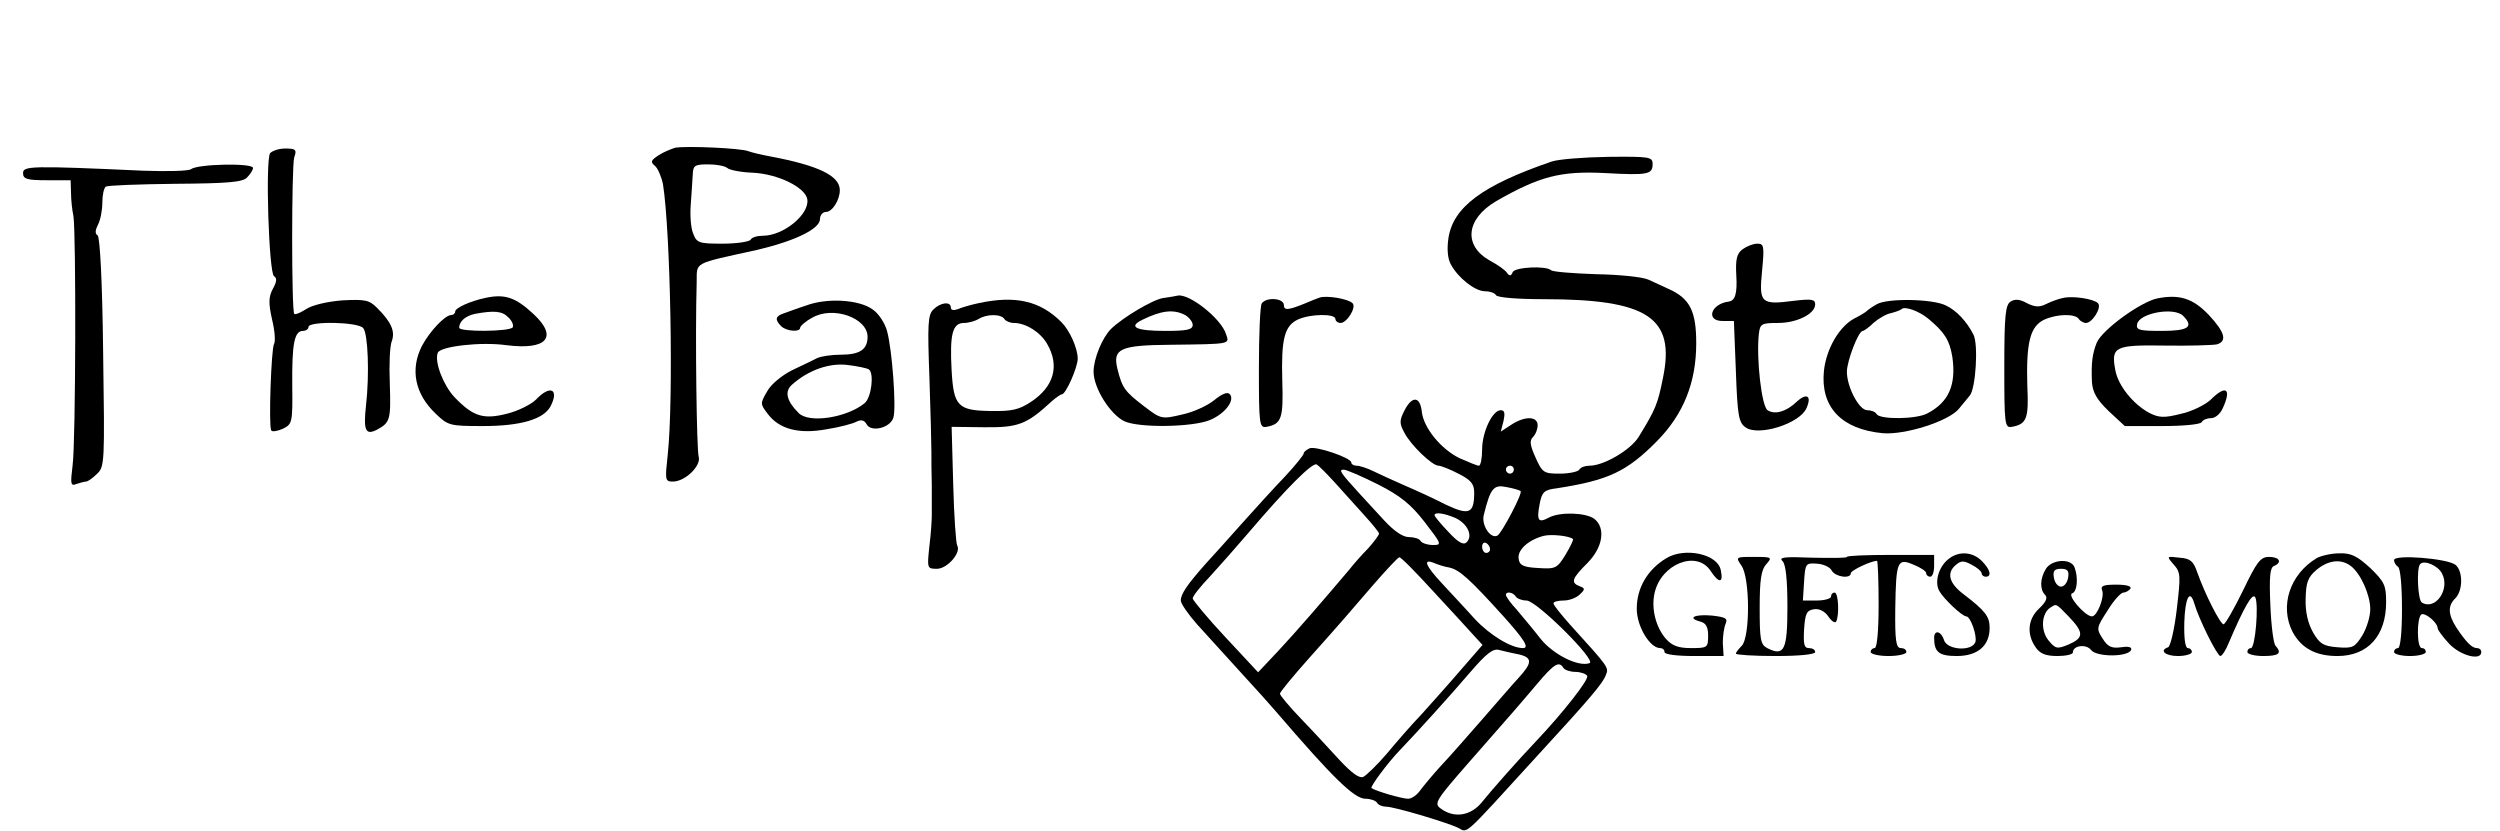
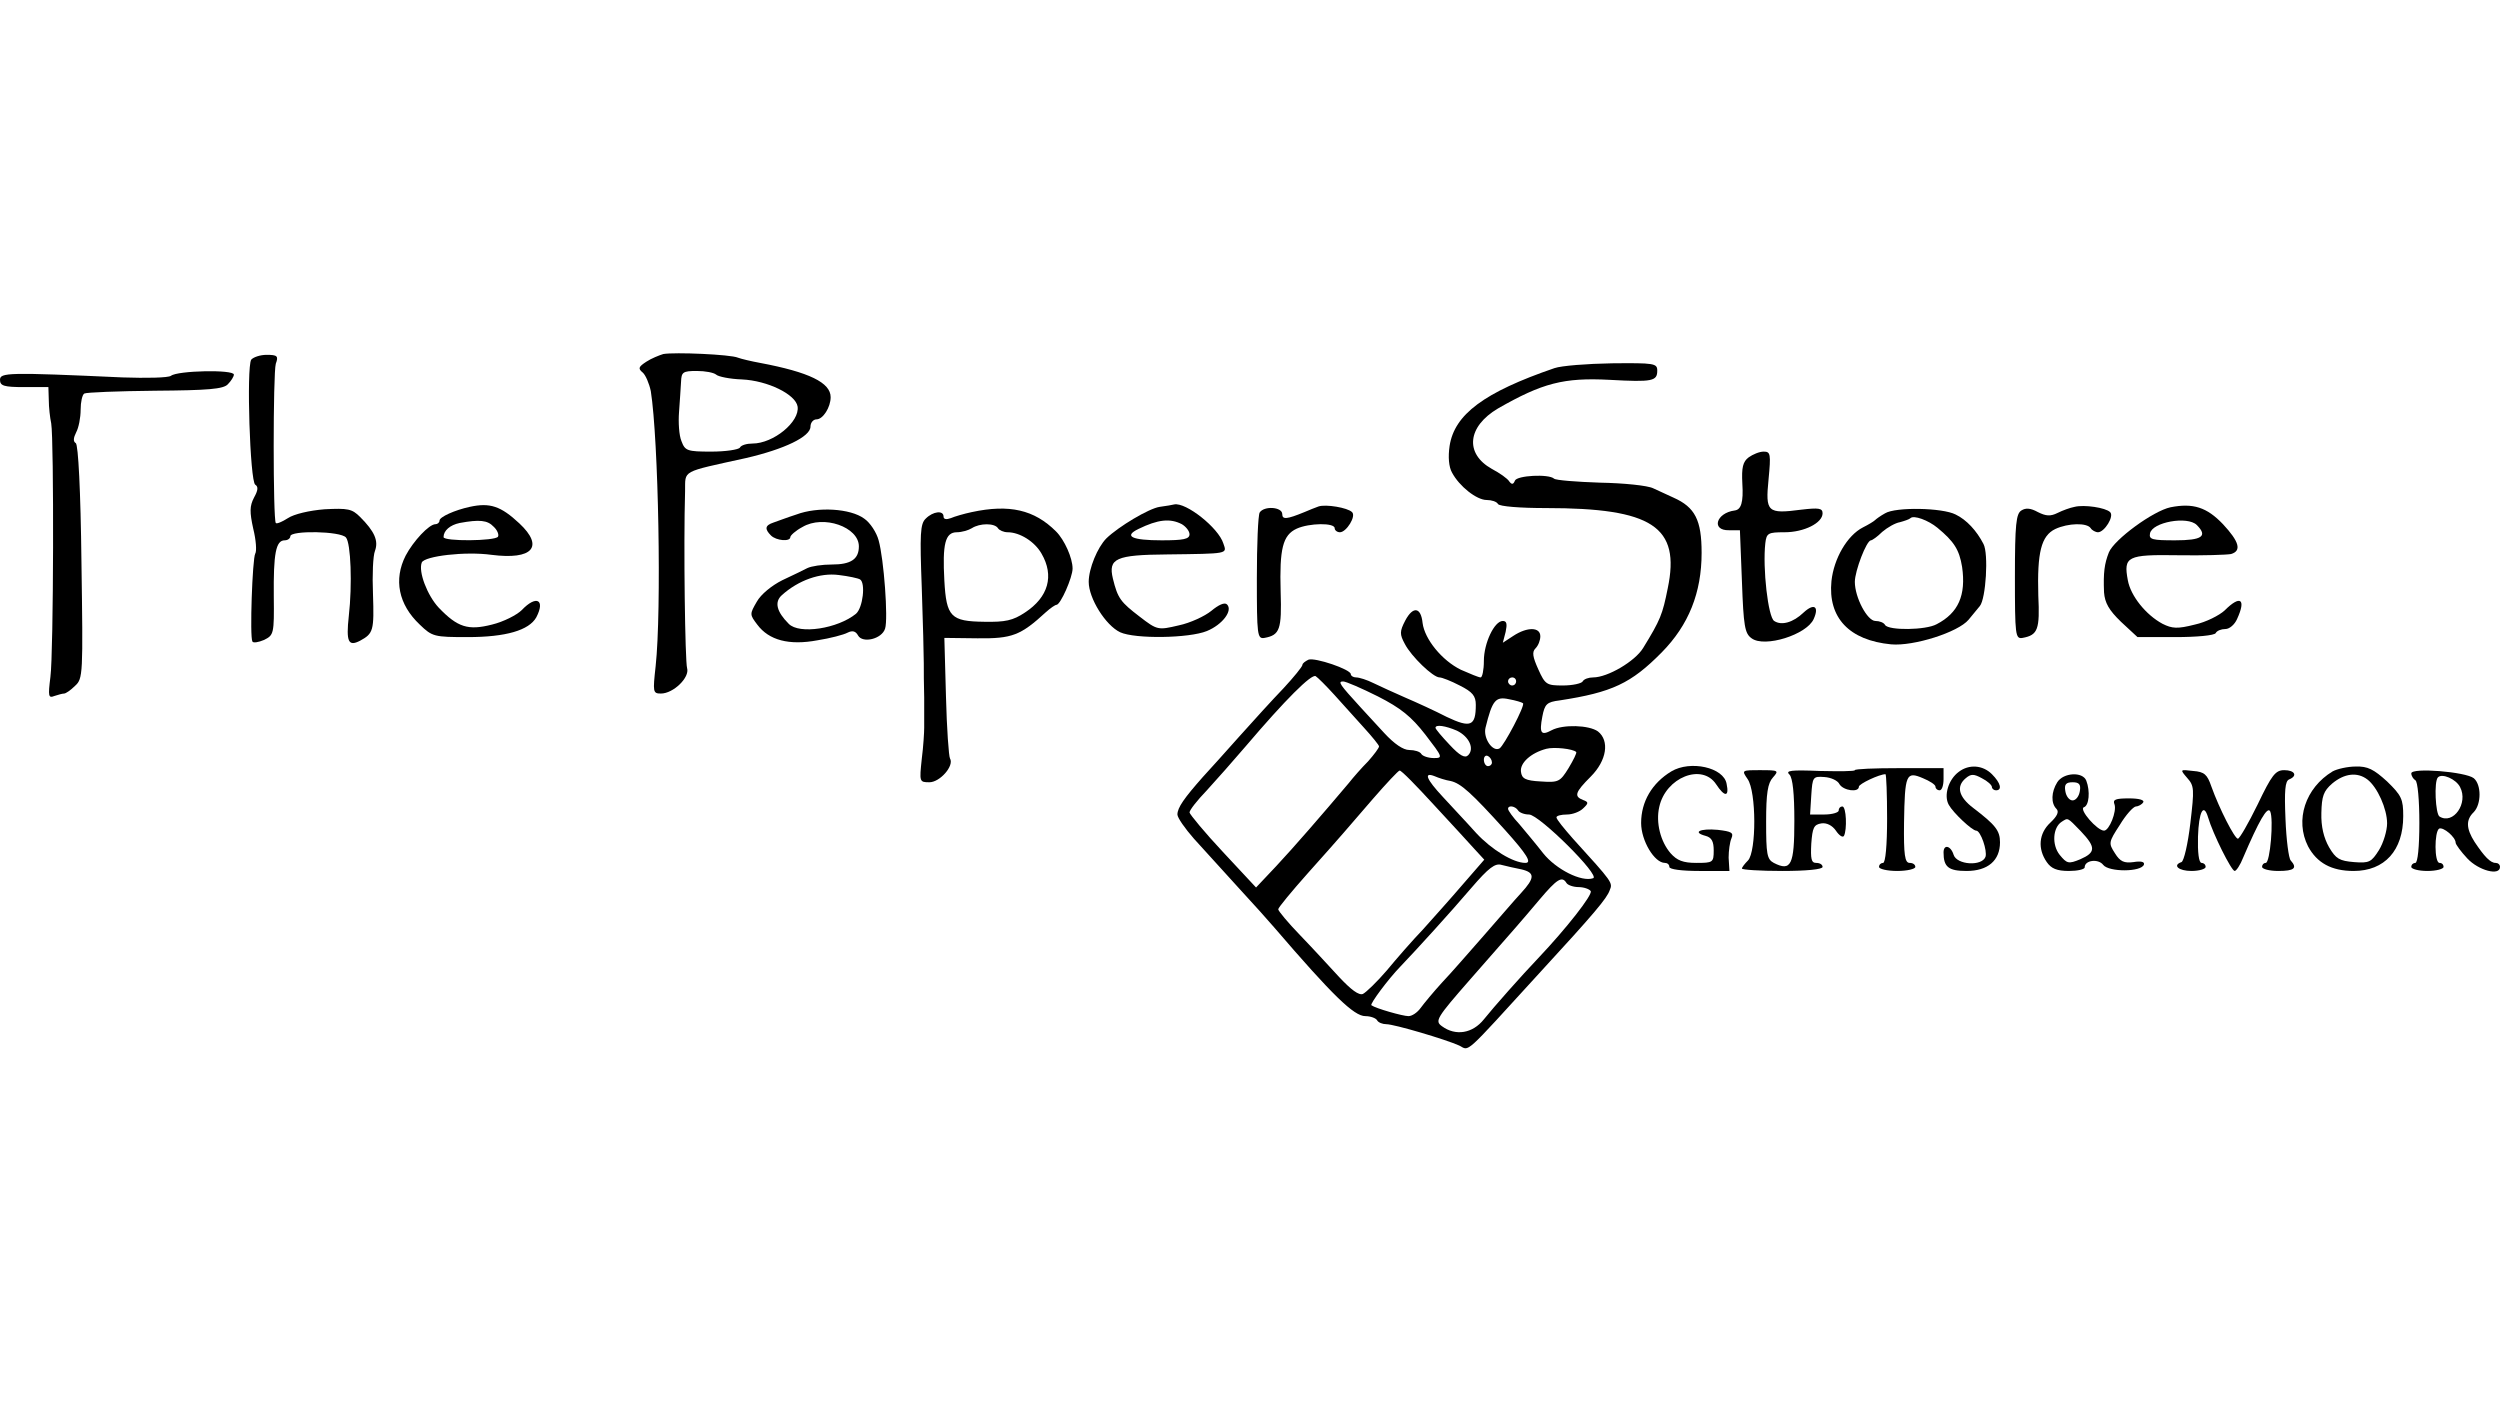
- <svg xmlns="http://www.w3.org/2000/svg" version="1.1" id="Layer_1" x="0px" y="0px" width="283px" height="94px" viewBox="0 0 283 94" enable-background="new 0 0 283 94" xml:space="preserve">
-   <g transform="translate(0,350) scale(0.1,-0.1)">
-     <path d="M764.409,3332.778c-4.487-1.348-13.467-4.937-18.853-8.53c-8.975-5.83-9.424-7.627-4.038-12.114   c3.14-2.695,7.183-12.119,8.975-20.645c8.53-53.862,12.119-244.165,5.386-306.099c-3.14-28.73-3.14-30.527,5.835-30.527   c13.916,0,32.319,17.959,29.175,28.281c-2.246,7.178-4.038,136.445-2.246,197.036c0.449,23.784-5.381,20.645,67.773,36.802   c42.642,9.873,71.812,23.789,71.812,35.01c0,4.487,3.145,8.076,6.733,8.076c7.183,0,15.708,13.467,15.708,24.688   c0,16.157-23.784,27.827-78.545,38.149c-9.873,1.792-21.094,4.487-24.683,5.835   C839.365,3332.329,776.973,3335.024,764.409,3332.778z M823.203,3309.887c2.246-2.241,15.264-4.937,28.726-5.386   c28.726-1.343,59.692-16.606,61.938-30.068c2.695-17.056-26.929-41.294-50.269-41.294c-6.284,0-12.568-1.792-13.911-4.487   c-1.348-2.246-15.713-4.487-31.87-4.487c-26.929,0-29.175,0.898-33.213,11.67c-2.69,6.279-3.589,21.094-2.69,32.314   c0.898,11.67,1.792,26.479,2.241,33.657c0.449,10.776,1.797,12.124,17.505,12.124   C811.084,3313.93,820.513,3312.134,823.203,3309.887z" />
-     <path d="M305.708,3326.494c-5.386-8.975-1.348-135.542,4.487-139.136c3.594-2.241,3.145-6.284-1.348-14.36   c-4.937-9.424-4.937-16.157-0.898-34.561c3.145-12.568,4.043-25.137,2.246-27.827c-3.14-5.386-6.284-92.905-3.14-97.847   c0.894-1.787,6.733-0.889,13.013,1.797c10.771,5.381,11.221,6.729,10.771,48.477c-0.449,47.573,2.246,62.383,12.119,62.383   c3.594,0,6.284,2.246,6.284,4.492c0,6.729,56.104,5.83,61.938-1.348c5.386-6.284,7.183-52.065,3.14-87.52   c-3.14-28.73-0.449-34.111,12.568-27.383c14.814,8.076,15.708,11.221,14.365,52.065c-0.898,21.094,0,42.642,2.241,48.022   c4.038,11.221-0.449,21.548-16.606,37.705c-8.975,8.975-13.467,9.873-39.497,8.525c-17.051-1.348-34.111-5.386-40.84-9.873   c-6.284-4.038-12.568-6.733-13.467-5.386c-3.14,3.14-3.14,166.514,0,177.285c3.145,8.53,1.797,9.873-10.322,9.873   C315.581,3331.88,307.949,3329.189,305.708,3326.494z" />
-     <path d="M1756.308,3317.07c-78.535-26.929-111.309-51.616-116.689-86.626c-1.797-12.114-0.898-23.335,2.686-29.619   c8.086-15.259,27.383-30.522,38.613-30.522c5.381,0,11.211-1.792,12.559-4.487c1.797-2.69,24.688-4.487,53.418-4.487   c118.477,0,149.902-20.645,135.537-89.316c-5.83-29.175-8.076-35.01-27.373-66.426c-8.984-14.814-39.492-32.764-55.664-32.764   c-4.932,0-10.313-1.797-11.66-4.492c-1.348-2.236-11.221-4.482-21.992-4.482c-17.959,0-19.746,0.898-27.383,17.949   c-6.289,13.916-7.178,19.297-3.145,23.34c3.145,3.145,5.391,8.975,5.391,13.467c0,10.322-14.365,10.771-30.078,0.439l-11.66-7.617   l3.145,12.109c1.787,8.53,1.348,12.119-3.145,12.119c-9.434,0-21.094-24.678-21.094-44.434c0-10.322-1.797-18.398-3.594-18.398   c-2.246,0-11.67,4.033-21.992,8.525c-21.094,10.322-40.391,34.111-42.637,52.065c-1.797,17.954-10.771,18.853-19.297,2.69   c-6.289-12.119-6.289-15.264-0.449-26.025c7.178-13.916,31.416-37.256,38.594-37.256c2.695,0,13.018-4.043,22.441-8.975   c14.365-7.188,17.949-11.68,17.949-21.543c0-23.789-5.83-26.035-32.314-13.467c-13.018,6.729-33.662,16.152-46.221,21.543   c-12.129,5.381-28.281,12.568-35.469,16.162c-7.168,3.584-15.703,6.279-19.297,6.279c-3.145,0-5.83,1.787-5.83,3.584   c0,5.391-39.951,18.857-47.129,16.162c-3.584-1.797-6.729-4.033-6.729-5.83s-9.434-13.467-21.094-26.035   c-12.129-12.568-34.121-36.807-49.375-53.867c-15.259-17.051-33.213-37.246-40.396-44.883   c-20.645-23.34-28.276-34.102-28.276-41.738c0-3.584,8.53-15.703,18.403-26.924c10.327-11.221,32.314-35.459,48.921-53.857   c17.051-18.398,35.01-38.594,40.391-44.883c65.527-76.309,88.867-98.75,101.445-98.75c5.83,0,11.66-2.236,13.008-4.482   c1.348-2.686,6.289-4.482,10.332-4.482c8.965,0,66.416-17.061,81.23-23.789c11.67-5.84,3.594-13.027,88.867,80.332   c61.934,67.324,75.41,83.486,78.545,92.461c3.594,8.525,3.594,8.525-40.85,57.451c-9.863,11.221-18.398,21.543-18.398,23.779   c0,1.797,5.391,3.145,11.67,3.145c6.289,0,14.365,3.145,17.959,6.738c6.279,5.83,6.279,7.178,0,9.424   c-10.332,4.033-8.984,8.525,8.525,26.035c17.959,17.949,21.094,39.941,8.076,50.264c-9.873,7.188-39.043,8.086-51.611,1.348   c-11.67-6.289-13.916-3.594-10.322,15.254c2.695,13.926,4.932,16.162,19.297,17.959c58.34,8.975,79.443,18.857,113.555,53.408   c30.068,30.522,44.434,66.431,44.434,110.864c0,36.353-7.188,50.718-31.426,61.489c-6.279,2.695-16.152,7.627-22.441,10.322   c-6.279,3.145-33.203,5.835-59.238,6.284c-26.484,0.898-49.375,2.69-51.162,4.487c-5.84,5.386-41.299,3.594-43.545-2.246   c-1.797-4.487-3.584-4.487-6.279-0.894c-1.787,3.14-10.771,9.424-19.297,13.911c-30.518,17.056-27.373,47.129,6.729,67.324   c49.375,28.276,73.164,34.561,124.326,31.865c48.027-2.69,52.959-1.343,52.959,10.327c0,8.076-3.594,8.525-50.273,8.076   C1792.666,3322.007,1763.945,3319.76,1756.308,3317.07z M1511.25,2953.515c8.984-9.863,23.789-26.475,32.773-36.348   c9.414-10.332,17.051-19.746,17.051-21.094c0-1.797-5.391-8.984-12.119-16.611c-7.178-7.178-16.611-17.949-21.543-24.238   c-29.17-34.561-61.045-71.357-80.791-92.451l-22.441-23.789l-36.802,39.492c-20.195,21.543-36.807,41.738-37.251,43.984   c0,2.695,8.53,13.467,19.297,24.688c10.322,11.221,30.073,33.662,43.54,49.375c43.54,51.162,73.149,80.781,77.642,77.637   C1492.851,2972.822,1502.285,2963.398,1511.25,2953.515z M1713.672,2968.33c0-2.236-1.797-4.482-4.482-4.482   c-2.246,0-4.492,2.246-4.492,4.482c0,2.695,2.246,4.492,4.492,4.492C1711.875,2972.822,1713.672,2971.025,1713.672,2968.33z    M1559.726,2951.719c25.586-13.008,37.256-22.441,52.969-42.637c19.297-25.127,19.746-26.025,9.414-26.025   c-6.27,0-12.559,2.236-13.906,4.482c-1.348,2.695-7.637,4.492-13.467,4.492c-6.729,0-16.611,6.738-27.822,18.848   c-9.433,10.332-21.094,22.891-26.035,28.281c-23.789,26.035-26.035,29.17-19.746,29.17   C1524.277,2968.33,1541.777,2960.703,1559.726,2951.719z M1721.308,2944.101c2.695-2.246-21.094-47.129-26.035-50.273   c-7.627-4.492-18.398,11.221-15.703,22.891c7.617,30.967,11.211,35,26.025,31.865   C1713.222,2947.236,1720.41,2944.99,1721.308,2944.101z M1647.695,2913.574c13.926-6.738,19.746-20.195,12.568-27.383   c-3.584-3.584-9.424-0.449-20.645,11.68c-8.525,8.965-15.713,17.5-15.713,18.848   C1623.906,2920.761,1635.136,2918.965,1647.695,2913.574z M1780.547,2889.785c0.898-0.898-3.135-8.975-8.525-17.949   c-9.424-15.264-11.221-16.152-30.967-14.814c-17.051,0.908-21.094,3.145-21.992,10.771c-1.348,9.873,11.221,21.094,28.281,25.586   C1755.869,2895.625,1776.953,2893.379,1780.547,2889.785z M1686.748,2878.125c0-2.246-1.797-4.043-4.492-4.043   c-2.236,0-4.482,3.145-4.482,7.178c0,3.594,2.246,5.381,4.482,4.033C1684.951,2883.955,1686.748,2880.81,1686.748,2878.125z    M1622.109,2830.996c19.756-21.094,39.951-43.535,45.781-49.824l10.332-11.221l-23.789-27.373   c-13.018-15.273-33.213-37.705-44.434-50.273c-11.68-12.119-29.629-32.764-40.391-45.781   c-10.781-12.568-22.891-24.238-26.484-26.035c-4.492-1.797-13.027,4.492-26.484,18.857c-10.771,11.67-30.068,32.764-43.535,46.67   c-13.457,13.926-24.238,26.934-24.238,28.73s14.805,19.746,32.764,39.941c41.748,46.68,40.85,46.23,72.705,83.037   c14.824,17.061,28.281,31.416,29.629,31.416C1585.761,2869.59,1602.812,2852.09,1622.109,2830.996z M1640.967,2857.47   c11.221-2.686,22.441-12.568,60.596-54.756c23.779-26.484,30.068-36.348,22.441-36.348c-13.477,0-37.705,14.805-54.766,33.203   c-11.221,12.578-28.271,30.527-37.246,40.4c-18.398,19.746-21.543,27.822-8.984,22.881   C1627.051,2861.054,1635.136,2858.369,1640.967,2857.47z M1715.918,2824.707c1.348-2.246,6.738-4.492,12.119-4.492   c11.221,0,79.893-68.223,71.357-70.908c-13.008-4.482-41.289,9.873-55.645,27.822c-7.637,9.873-19.746,24.238-26.484,32.314   c-7.178,7.627-12.568,15.264-12.568,17.061C1704.697,2830.996,1712.773,2829.648,1715.918,2824.707z M1719.511,2759.179   c15.254-3.594,15.254-9.434-0.449-26.484c-6.738-7.178-25.137-28.73-41.289-47.129s-36.807-42.188-46.68-52.51   c-9.434-10.322-20.195-23.34-23.789-28.271c-3.594-4.941-9.424-8.984-13.467-8.984c-6.279,0-36.357,8.535-41.299,12.129   c-1.787,1.348,18.418,28.721,32.324,43.086c19.297,20.195,55.205,59.688,78.994,87.52c19.307,22.441,26.475,27.832,33.662,25.586   C1702.9,2762.773,1712.324,2760.527,1719.511,2759.179z M1769.785,2743.926c1.338-2.246,7.627-4.492,13.457-4.492   c5.84,0,12.119-2.246,13.467-4.492c2.246-4.043-26.924-41.289-58.35-74.502c-18.848-19.756-49.814-54.756-60.586-68.223   c-12.568-15.713-31.426-18.857-46.68-7.627c-8.086,5.83-6.289,8.975,31.416,52.061c54.756,62.393,55.205,62.832,77.197,88.867   C1759.453,2748.847,1764.844,2751.992,1769.785,2743.926z" />
-     <path d="M26.089,3304.052c0-6.733,4.487-8.076,26.929-8.076h26.929l0.449-14.365c0-8.076,1.348-19.746,2.695-26.03   c3.14-18.403,2.69-255.835-0.898-282.31c-2.695-21.553-2.246-23.789,4.487-21.104c4.038,1.348,8.979,2.695,10.771,2.695   c1.797,0,7.183,3.594,12.119,8.535c8.979,8.076,8.979,12.559,7.183,137.788c-0.898,79.888-3.594,130.61-6.284,132.402   c-3.14,1.797-2.69,5.835,0.449,12.119c2.69,4.937,4.937,16.157,4.937,25.132c0,8.53,1.797,16.606,4.038,17.954   c2.246,1.348,37.7,2.695,78.545,3.145c59.248,0.449,76.299,1.792,81.24,7.178c3.589,3.594,6.729,8.53,6.729,10.771   c0,5.835-62.832,4.492-70.015-1.348c-3.14-2.241-27.378-2.69-53.862-1.792C34.614,3312.583,26.089,3312.134,26.089,3304.052z" />
-     <path d="M1972.656,3217.881c-6.738-4.937-8.086-11.67-7.188-29.175c1.348-21.094-1.348-29.175-8.535-30.073   c-20.645-2.69-26.484-22.441-6.27-21.992h12.109l2.246-57.002c1.797-49.814,3.145-57.9,10.781-63.281   c14.355-10.771,61.484,4.033,69.102,21.543c6.289,13.916,0.449,17.954-11.211,7.183c-11.68-11.221-24.688-14.814-32.773-9.429   c-6.719,4.043-13.008,58.799-9.863,86.626c1.348,11.221,3.145,12.119,21.543,12.119c21.543,0,42.188,10.322,42.188,21.094   c0,5.835-4.492,6.284-23.789,4.038c-37.695-4.937-39.941-2.69-36.348,33.662c2.695,28.276,2.227,30.972-5.391,30.972   C1984.316,3224.165,1977.129,3221.02,1972.656,3217.881z" />
-     <path d="M548.97,3162.676c-16.606-3.594-33.662-11.221-33.662-15.264c0-2.241-2.241-4.038-4.487-4.038   c-7.183,0-24.683-18.853-33.213-35.005c-13.462-26.484-8.081-54.312,15.708-76.753c13.916-13.462,16.162-13.911,53.413-13.911   c42.637,0,68.223,7.627,76.299,21.992c10.322,19.746,0,25.132-16.157,8.076c-5.386-5.386-20.195-13.018-33.213-16.157   c-26.479-6.733-38.149-3.14-59.248,18.853c-12.564,13.462-22.886,39.946-18.848,50.269c3.14,7.183,48.472,12.563,77.647,8.525   c45.781-5.835,58.799,8.979,30.967,35.01C583.53,3163.574,571.411,3167.612,548.97,3162.676z M575.454,3140.683   c4.038-3.594,6.279-8.979,4.937-11.221c-3.145-4.941-60.591-5.386-60.591-0.449c0,7.178,7.178,13.462,17.949,15.708   C559.741,3148.76,568.721,3147.861,575.454,3140.683z" />
-     <path d="M1316.909,3162.676c-12.114-1.797-45.776-21.992-59.238-35.01c-9.878-9.873-19.751-33.662-19.751-48.472   c0-18.403,18.853-48.477,35.01-56.108c16.606-7.627,76.748-6.729,96.494,1.348c17.505,7.183,29.175,22.891,22.441,29.624   c-2.69,2.695-9.424-0.449-17.5-7.183c-7.183-5.83-23.34-13.462-36.357-16.157c-22.891-5.386-23.789-5.386-43.535,9.878   c-21.094,16.157-24.238,20.195-29.624,42.188c-5.386,22.441,3.145,26.479,60.146,26.929c69.116,0.898,66.87,0.449,62.837,12.119   c-5.391,17.505-41.748,46.23-54.761,43.535C1331.274,3164.917,1324.097,3163.574,1316.909,3162.676z M1341.597,3143.374   c4.487-2.69,8.53-7.632,8.53-11.221c0-5.386-6.733-6.733-30.972-6.733c-33.208,0-42.637,4.492-26.03,12.568   C1315.117,3148.76,1328.584,3150.107,1341.597,3143.374z" />
-     <path d="M1493.75,3163.125c-3.594-1.348-10.771-4.043-15.703-6.284c-19.756-8.081-24.688-8.53-24.688-2.246   c0,8.081-20.195,9.429-25.137,1.797c-1.797-3.14-3.145-35.908-3.145-73.159c0-63.74,0.449-67.773,8.535-66.426   c17.051,3.135,19.297,9.424,17.949,51.611c-1.348,47.578,2.246,62.837,17.949,70.02c13.916,6.284,42.188,6.733,42.188,0.449   c0-2.246,2.695-4.487,5.84-4.487c7.188,0,18.398,17.954,13.457,22.441C1526.074,3161.777,1501.836,3165.815,1493.75,3163.125z" />
-     <path d="M2335.293,3162.676c-4.922-0.898-13.457-4.043-18.848-6.733c-8.066-4.038-13.008-3.589-21.992,0.898   c-8.086,4.487-13.457,4.937-18.398,1.792c-5.84-3.589-7.188-15.259-7.188-73.604c0-65.537,0.449-69.57,8.535-68.223   c17.051,3.135,19.297,9.424,17.5,47.124c-1.348,48.027,3.145,66.431,18.848,74.058c14.375,6.733,35.469,7.183,39.512,0.898   c1.328-2.246,5.371-4.487,8.066-4.487c7.188,0,18.398,17.954,13.477,22.441C2369.863,3161.777,2346.074,3165.366,2335.293,3162.676   z" />
-     <path d="M2442.129,3162.226c-19.316-4.043-62.852-35.908-68.672-50.269c-4.941-12.568-6.289-22.441-5.391-44.434   c0.898-11.67,5.391-19.751,18.848-32.769l18.398-17.051h42.188c23.34,0,43.535,1.787,44.883,4.482s6.289,4.492,10.781,4.492   s10.313,4.937,13.008,11.221c10.332,22.441,3.594,26.929-13.906,9.424c-5.84-5.386-20.645-13.013-33.223-15.708   c-19.297-4.937-25.117-4.487-35.898,0.898c-18.398,9.873-35.449,30.972-38.594,48.472c-4.941,26.484-0.898,28.726,56.094,27.827   c27.832-0.444,54.316,0.449,58.809,1.348c12.109,3.589,8.965,13.916-8.984,33.213   C2482.519,3162.226,2467.265,3167.163,2442.129,3162.226z M2471.289,3142.475c12.578-12.563,5.84-17.056-24.238-17.056   c-25.137,0-29.16,0.898-27.813,7.632C2421.484,3145.62,2460.976,3152.802,2471.289,3142.475z" />
-     <path d="M912.519,3154.145c-9.873-3.14-21.543-7.627-25.581-8.975c-9.424-3.14-9.878-7.183-2.69-14.36   c5.83-5.84,21.538-7.183,21.538-1.797c0,1.797,5.835,7.178,13.467,11.221c23.34,13.911,62.837,0,62.837-21.543   c0-14.365-8.979-20.2-30.073-20.2c-10.771,0-22.891-1.792-27.378-4.038c-4.038-2.246-16.606-8.081-27.827-13.467   c-11.665-5.835-23.784-15.708-28.276-23.789c-8.081-13.911-8.081-14.36,0.449-25.581c13.018-17.505,35.459-23.335,66.875-17.505   c14.365,2.246,29.624,6.279,33.662,8.525c5.386,2.695,8.979,1.797,11.67-3.145c4.937-8.965,26.479-4.033,30.073,7.637   c3.589,10.771-1.348,77.646-7.183,98.291c-2.241,8.53-9.429,19.751-16.157,24.238   C972.666,3160.879,936.308,3163.125,912.519,3154.145z M983.432,3081.885c6.289-4.038,3.145-31.416-4.487-38.149   c-20.195-16.606-63.281-23.345-74.956-11.221c-13.462,13.462-16.152,24.238-7.622,31.865   c18.398,16.606,42.637,25.137,63.281,22.441C970.869,3085.478,981.191,3083.232,983.432,3081.885z" />
-     <path d="M1107.759,3156.841c-8.525-1.797-19.297-4.937-23.34-6.733c-4.932-1.797-8.076-1.348-8.076,1.797   c0,7.178-11.67,5.835-19.751-2.246c-6.279-5.835-6.733-17.056-4.487-77.197c1.348-38.599,2.246-76.299,2.246-83.926   c0-7.188,0-24.688,0.449-38.154c0-13.467,0-28.73,0-33.662c0-4.941-0.898-20.645-2.695-34.561   c-2.69-25.586-2.69-26.035,8.53-26.035c11.665,0,27.827,18.408,22.886,26.484c-1.343,2.246-3.589,33.213-4.487,69.111   l-1.792,65.088l36.807-0.449c38.594-0.449,48.018,3.135,76.299,29.175c4.937,4.487,10.322,8.076,11.665,8.076   c4.492,0,17.954,30.522,17.954,40.396c0,11.67-8.975,31.865-18.398,41.294C1177.329,3159.531,1149.502,3165.815,1107.759,3156.841z    M1136.933,3138.886c1.348-2.246,6.284-4.487,10.776-4.487c13.462,0,30.063-10.322,37.695-23.789   c14.365-24.683,7.632-48.472-18.398-65.527c-13.467-8.979-21.997-10.771-45.337-10.327c-37.251,0.449-42.183,5.391-44.429,45.781   c-2.246,40.845,0.898,53.862,13.911,53.862c5.386,0,13.018,2.241,16.606,4.487   C1116.738,3144.721,1133.345,3144.721,1136.933,3138.886z" />
-     <path d="M2124.355,3155.493c-4.941-2.69-9.883-6.284-11.23-7.632c-1.348-1.343-7.168-4.937-13.457-8.076   c-17.5-8.975-32.324-34.561-35-59.697c-4.043-40.84,19.746-65.977,66.426-70.459c25.117-2.246,74.492,13.457,86.172,27.373   c4.492,5.386,9.863,12.119,12.559,15.264c6.738,8.076,9.883,58.345,4.043,69.116c-7.637,14.81-18.848,26.929-30.977,32.764   C2188.086,3161.777,2136.015,3162.676,2124.355,3155.493z M2182.695,3139.336c18.398-15.259,24.238-24.238,27.383-43.535   c4.492-31.421-4.043-51.167-28.281-63.735c-12.109-6.733-53.398-7.183-57.441-0.898c-1.348,2.695-6.289,4.487-10.781,4.487   c-8.965,0-22.891,26.035-22.891,43.54c0,12.114,13.027,46.226,17.969,46.226c1.328,0,7.168,4.043,12.559,9.429   c5.84,4.937,14.355,9.873,19.746,10.771c4.941,1.343,10.332,3.14,11.68,4.487   C2156.211,3153.696,2172.383,3147.861,2182.695,3139.336z" />
-     <path d="M1886.474,2868.242c-21.543-13.018-33.662-33.652-33.662-57.441c0-19.756,14.805-44.434,26.484-44.434   c2.695,0,4.932-1.797,4.932-4.492s13.916-4.492,33.213-4.492h33.672l-0.898,14.805c0,7.637,1.348,17.52,3.145,21.543   c2.676,6.289,0,7.637-15.273,9.434c-19.746,1.797-28.73-2.695-13.457-6.738c6.719-1.797,8.965-6.279,8.965-16.152   c0-13.467-0.898-13.906-19.297-13.906c-14.805,0-21.543,2.686-28.721,10.762c-11.221,13.018-16.611,34.121-12.568,51.621   c7.188,32.764,47.578,48.916,63.281,25.137c9.434-14.375,14.824-14.375,11.68,0.439   C1944.824,2872.734,1907.578,2880.81,1886.474,2868.242z" />
-     <path d="M2090.683,2869.59c0-1.348-17.5-1.348-39.043-0.898c-32.324,1.348-38.594,0.449-33.652-4.043   c3.574-4.033,5.371-21.094,5.371-51.602c0-48.926-3.574-56.563-22.891-46.68c-7.617,4.033-8.516,9.863-8.516,45.781   c0,31.855,1.797,43.076,7.617,49.365c6.738,7.627,6.289,8.076-13.906,8.076c-21.094,0-21.094,0-14.355-9.873   c9.863-13.916,9.863-80.791,0.449-90.664c-3.594-3.584-6.738-7.627-6.738-8.975s20.195-2.695,44.883-2.695   c26.934,0,44.883,1.797,44.883,4.492s-3.145,4.492-7.188,4.492c-5.371,0-6.27,4.482-5.371,21.543   c1.328,17.5,2.676,21.094,11.211,22.432c5.84,0.908,12.129-2.236,16.152-8.076c3.594-5.391,7.637-8.076,8.984-5.84   c3.594,6.738,2.695,32.773-1.797,32.773c-2.246,0-4.043-1.797-4.043-4.492c0-2.246-7.168-4.492-16.152-4.492h-15.703l1.348,21.543   c1.328,20.195,1.777,21.094,14.355,20.195c7.617-0.439,15.254-4.023,17.051-8.066c4.492-7.188,21.543-9.434,21.543-2.695   c0,3.135,22.891,13.906,29.629,13.906c0.898,0,1.797-21.992,1.797-49.365c0-30.068-1.797-49.365-4.492-49.365   c-2.246,0-4.492-1.797-4.492-4.492c0-2.246,8.984-4.492,20.195-4.492c11.23,0,20.195,2.246,20.195,4.492   c0,2.695-2.676,4.492-6.27,4.492c-5.391,0-6.738,8.525-6.289,44.883c0.898,53.848,2.246,57.441,21.094,49.365   c7.637-3.145,13.906-7.178,13.906-9.424s2.246-4.043,4.492-4.043c2.695,0,4.492,5.391,4.492,12.568v12.119h-49.375   C2112.676,2871.836,2090.683,2870.937,2090.683,2869.59z" />
-     <path d="M2206.484,2867.793c-11.66-8.525-17.051-26.484-11.211-36.797c4.941-8.984,26.016-28.73,30.508-28.73   c4.941,0,12.578-22.441,10.332-29.18c-4.043-10.762-31.875-8.965-35.469,2.246c-3.125,10.332-11.211,12.129-11.211,2.695   c0-16.152,5.391-20.645,25.586-20.645c23.789,0,37.246,11.67,37.246,31.865c0,13.018-4.941,19.307-29.609,38.154   c-16.621,12.568-19.316,24.238-8.535,33.213c5.84,4.932,8.965,4.932,17.949,0c6.289-3.145,11.23-7.627,11.23-9.873   c0-1.797,2.227-3.594,4.473-3.594c7.188,0,5.391,8.076-4.473,17.949C2232.969,2875.429,2217.715,2876.328,2206.484,2867.793z" />
-     <path d="M2622.558,2868.242c-30.527-18.398-42.207-54.307-27.383-83.477c9.863-18.398,26.035-27.383,50.723-27.383   c34.551,0,55.195,22.891,55.195,61.035c0,18.857-1.797,22.891-17.949,38.604c-14.805,13.467-21.543,17.061-35.02,16.611   C2639.16,2873.633,2627.48,2870.937,2622.558,2868.242z M2661.152,2859.267c11.211-8.525,21.992-32.764,21.992-48.926   c0-8.076-4.043-21.533-8.984-29.619c-8.516-13.457-10.762-14.805-27.832-13.457c-16.152,1.338-20.195,3.584-27.813,16.602   c-5.84,10.322-8.984,22.891-8.535,38.145c0.449,18.398,2.246,24.238,12.129,32.773   C2635.566,2865.996,2649.922,2867.793,2661.152,2859.267z" />
-     <path d="M2460.527,2861.054c8.066-8.965,8.066-12.559,3.594-50.713c-2.695-22.881-7.188-42.178-9.883-43.076   c-10.313-3.594-3.145-9.883,11.23-9.883c8.516,0,15.703,2.246,15.703,4.492c0,2.695-2.246,4.492-4.492,4.492   c-3.145,0-4.492,11.66-4.043,29.16c0.898,27.832,6.289,38.154,11.23,21.543c5.371-18.398,26.035-59.688,29.609-59.688   c1.797,0,6.289,6.738,9.434,14.805c17.5,40.859,26.934,57.461,30.078,51.621c4.043-8.525,0-57.441-4.941-57.441   c-2.246,0-4.043-1.797-4.043-4.492c0-2.246,8.086-4.492,17.949-4.492c17.949,0,21.543,3.145,13.926,11.67   c-2.246,2.236-4.941,22.891-5.84,46.23c-1.348,31.416-0.449,42.188,4.043,43.984c9.863,4.033,6.27,10.322-5.391,10.322   c-9.883,0-13.906-5.391-29.629-38.145c-10.313-21.104-20.195-38.154-21.992-38.154c-3.594,0-20.645,33.213-29.609,58.35   c-4.492,13.008-7.637,16.152-20.195,17.051C2452.441,2870.488,2452.441,2870.488,2460.527,2861.054z" />
-     <path d="M2710.078,2865.996c0-2.695,2.246-6.279,4.473-7.627c2.695-1.348,4.492-22.441,4.492-47.568   c0-26.484-1.797-44.434-4.492-44.434c-2.227,0-4.473-1.797-4.473-4.492c0-2.246,8.066-4.492,17.949-4.492   c9.863,0,17.949,2.246,17.949,4.492c0,2.695-1.797,4.492-4.492,4.492c-5.82,0-5.82,34.551-0.449,38.145   c4.492,2.246,18.398-9.424,18.398-15.703c0-1.807,5.84-9.883,13.027-17.52c12.559-13.457,36.348-19.736,36.348-9.414   c0,2.695-2.246,4.492-4.922,4.492c-5.84,0-12.578,7.168-23.34,23.34c-9.434,14.805-9.883,24.678-0.918,33.203   c8.535,8.975,8.535,30.527,0,37.705C2770.664,2867.793,2710.078,2872.734,2710.078,2865.996z M2764.375,2850.742   c9.434-17.959-7.617-42.188-22.891-32.773c-4.492,2.695-6.289,39.053-1.797,43.545   C2744.179,2866.445,2759.883,2859.717,2764.375,2850.742z" />
-     <path d="M2315.996,2856.123c-6.719-10.771-7.188-23.34-0.898-29.619c3.145-3.145,0.898-8.086-6.719-15.254   c-13.027-12.129-14.375-29.18-4.043-43.984c4.941-7.188,11.211-9.883,24.688-9.883c9.414,0,17.5,1.797,17.5,4.043   c0,8.076,15.254,9.863,20.645,2.695c6.289-8.086,42.637-8.086,45.332,0.449c0.898,3.135-3.594,4.033-11.68,2.695   c-10.313-1.348-14.805,0.439-20.645,9.863c-7.168,11.23-7.168,12.119,5.391,31.426c6.738,11.211,14.805,20.195,17.949,20.645   c2.695,0,6.738,2.246,8.086,4.482c1.797,2.695-4.492,4.492-15.703,4.492c-15.273,0-18.398-1.348-16.172-6.729   c2.695-7.637-5.82-29.18-11.66-29.18c-7.637,0-28.281,23.789-22.441,26.035c5.84,1.797,7.188,17.949,2.695,29.629   C2344.277,2868.242,2322.734,2866.894,2315.996,2856.123z M2341.133,2846.25c-0.898-5.84-4.492-10.322-8.086-10.322   c-3.574,0-7.168,4.482-8.066,10.322c-1.348,7.637,0.898,9.873,8.066,9.873C2340.234,2856.123,2342.48,2853.886,2341.133,2846.25z    M2342.031,2801.816c17.051-17.949,17.051-23.789-0.449-31.416c-13.008-5.381-14.805-4.932-22.891,4.932   c-8.984,11.23-7.637,30.527,2.246,36.816C2328.125,2816.631,2326.777,2817.529,2342.031,2801.816z" />
+ <svg xmlns="http://www.w3.org/2000/svg" version="1.0" width="620pt" height="350pt" viewBox="0 0 620 350" preserveAspectRatio="xMidYMid meet">
+   <g transform="translate(0,350) scale(0.1,-0.1)" fill="#000000" stroke="none">
+     <path d="M1645 2622 c-10 -3 -30 -11 -42 -19 -20 -13 -21 -17 -9 -27 7 -6 16 -27 20 -46 19 -120 27 -544 12 -682 -7 -64 -7 -68 13 -68 31 0 72 40 65 63 -5 16 -9 304 -5 439 1 53 -12 46 151 82 95 22 160 53 160 78 0 10 7 18 15 18 16 0 35 30 35 55 0 36 -53 62 -175 85 -22 4 -47 10 -55 13 -18 8 -157 14 -185 9z m131 -51 c5 -5 34 -11 64 -12 64 -3 133 -37 138 -67 6 -38 -60 -92 -112 -92 -14 0 -28 -4 -31 -10 -3 -5 -35 -10 -71 -10 -60 0 -65 2 -74 26 -6 14 -8 47 -6 72 2 26 4 59 5 75 1 24 4 27 39 27 21 0 42 -4 48 -9z" />
+     <path d="M623 2608 c-12 -20 -3 -302 10 -310 8 -5 7 -14 -3 -32 -11 -21 -11 -36 -2 -77 7 -28 9 -56 5 -62 -7 -12 -14 -207 -7 -218 2 -4 15 -2 29 4 24 12 25 15 24 108 -1 106 5 139 27 139 8 0 14 5 14 10 0 15 125 13 138 -3 12 -14 16 -116 7 -195 -7 -64 -1 -76 28 -61 33 18 35 25 32 116 -2 47 0 95 5 107 9 25 -1 48 -37 84 -20 20 -30 22 -88 19 -38 -3 -76 -12 -91 -22 -14 -9 -28 -15 -30 -12 -7 7 -7 371 0 395 7 19 4 22 -23 22 -16 0 -33 -6 -38 -12z" />
+     <path d="M3855 2587 c-175 -60 -248 -115 -260 -193 -4 -27 -2 -52 6 -66 18 -34 61 -68 86 -68 12 0 25 -4 28 -10 4 -6 55 -10 119 -10 264 0 334 -46 302 -199 -13 -65 -18 -78 -61 -148 -20 -33 -88 -73 -124 -73 -11 0 -23 -4 -26 -10 -3 -5 -25 -10 -49 -10 -40 0 -44 2 -61 40 -14 31 -16 43 -7 52 7 7 12 20 12 30 0 23 -32 24 -67 1 l-26 -17 7 27 c4 19 3 27 -7 27 -21 0 -47 -55 -47 -99 0 -23 -4 -41 -8 -41 -5 0 -26 9 -49 19 -47 23 -90 76 -95 116 -4 40 -24 42 -43 6 -14 -27 -14 -34 -1 -58 16 -31 70 -83 86 -83 6 0 29 -9 50 -20 32 -16 40 -26 40 -48 0 -53 -13 -58 -72 -30 -29 15 -75 36 -103 48 -27 12 -63 28 -79 36 -16 8 -35 14 -43 14 -7 0 -13 4 -13 8 0 12 -89 42 -105 36 -8 -4 -15 -9 -15 -13 0 -4 -21 -30 -47 -58 -27 -28 -76 -82 -110 -120 -34 -38 -74 -83 -90 -100 -46 -52 -63 -76 -63 -93 0 -8 19 -35 41 -60 23 -25 72 -79 109 -120 38 -41 78 -86 90 -100 146 -170 198 -220 226 -220 13 0 26 -5 29 -10 3 -6 14 -10 23 -10 20 0 148 -38 181 -53 26 -13 8 -29 198 179 138 150 168 186 175 206 8 19 8 19 -91 128 -22 25 -41 48 -41 53 0 4 12 7 26 7 14 0 32 7 40 15 14 13 14 16 0 21 -23 9 -20 19 19 58 40 40 47 89 18 112 -22 16 -87 18 -115 3 -26 -14 -31 -8 -23 34 6 31 11 36 43 40 130 20 177 42 253 119 67 68 99 148 99 247 0 81 -16 113 -70 137 -14 6 -36 17 -50 23 -14 7 -74 13 -132 14 -59 2 -110 6 -114 10 -13 12 -92 8 -97 -5 -4 -10 -8 -10 -14 -2 -4 7 -24 21 -43 31 -68 38 -61 105 15 150 110 63 163 77 277 71 107 -6 118 -3 118 23 0 18 -8 19 -112 18 -62 -1 -126 -6 -143 -12z m-546 -810 c20 -22 53 -59 73 -81 21 -23 38 -44 38 -47 0 -4 -12 -20 -27 -37 -16 -16 -37 -40 -48 -54 -65 -77 -136 -159 -180 -206 l-50 -53 -82 88 c-45 48 -82 93 -83 98 0 6 19 30 43 55 23 25 67 75 97 110 97 114 163 180 173 173 5 -3 26 -24 46 -46z m451 33 c0 -5 -4 -10 -10 -10 -5 0 -10 5 -10 10 0 6 5 10 10 10 6 0 10 -4 10 -10z m-343 -37 c57 -29 83 -50 118 -95 43 -56 44 -58 21 -58 -14 0 -28 5 -31 10 -3 6 -17 10 -30 10 -15 0 -37 15 -62 42 -21 23 -47 51 -58 63 -53 58 -58 65 -44 65 7 0 46 -17 86 -37z m360 -17 c6 -5 -47 -105 -58 -112 -17 -10 -41 25 -35 51 17 69 25 78 58 71 17 -3 33 -8 35 -10z m-164 -68 c31 -15 44 -45 28 -61 -8 -8 -21 -1 -46 26 -19 20 -35 39 -35 42 0 9 25 5 53 -7z m296 -53 c2 -2 -7 -20 -19 -40 -21 -34 -25 -36 -69 -33 -38 2 -47 7 -49 24 -3 22 25 47 63 57 19 5 66 0 74 -8z m-209 -26 c0 -5 -4 -9 -10 -9 -5 0 -10 7 -10 16 0 8 5 12 10 9 6 -3 10 -10 10 -16z m-144 -105 c44 -47 89 -97 102 -111 l23 -25 -53 -61 c-29 -34 -74 -84 -99 -112 -26 -27 -66 -73 -90 -102 -24 -28 -51 -54 -59 -58 -10 -4 -29 10 -59 42 -24 26 -67 73 -97 104 -30 31 -54 60 -54 64 0 4 33 44 73 89 93 104 91 103 162 185 33 38 63 70 66 70 4 1 42 -38 85 -85z m42 59 c25 -6 50 -28 135 -122 53 -59 67 -81 50 -81 -30 0 -84 33 -122 74 -25 28 -63 68 -83 90 -41 44 -48 62 -20 51 9 -4 27 -10 40 -12z m167 -73 c3 -5 15 -10 27 -10 25 0 178 -152 159 -158 -29 -10 -92 22 -124 62 -17 22 -44 54 -59 72 -16 17 -28 34 -28 38 0 10 18 7 25 -4z m8 -146 c34 -8 34 -21 -1 -59 -15 -16 -56 -64 -92 -105 -36 -41 -82 -94 -104 -117 -21 -23 -45 -52 -53 -63 -8 -11 -21 -20 -30 -20 -14 0 -81 19 -92 27 -4 3 41 64 72 96 43 45 123 133 176 195 43 50 59 62 75 57 12 -3 33 -8 49 -11z m112 -34 c3 -5 17 -10 30 -10 13 0 27 -5 30 -10 5 -9 -60 -92 -130 -166 -42 -44 -111 -122 -135 -152 -28 -35 -70 -42 -104 -17 -18 13 -14 20 70 116 122 139 123 140 172 198 44 52 56 59 67 41z" />
+     <path d="M0 2558 c0 -15 10 -18 60 -18 l60 0 1 -32 c0 -18 3 -44 6 -58 7 -41 6 -570 -2 -629 -6 -48 -5 -53 10 -47 9 3 20 6 24 6 4 0 16 8 27 19 20 18 20 28 16 307 -2 178 -8 291 -14 295 -7 4 -6 13 1 27 6 11 11 36 11 56 0 19 4 37 9 40 5 3 84 6 175 7 132 1 170 4 181 16 8 8 15 19 15 24 0 13 -140 10 -156 -3 -7 -5 -61 -6 -120 -4 -285 13 -304 12 -304 -6z" />
+     <path d="M4337 2366 c-15 -11 -18 -26 -16 -65 3 -47 -3 -65 -19 -67 -46 -6 -59 -50 -14 -49 l27 0 5 -127 c4 -111 7 -129 24 -141 32 -24 137 9 154 48 14 31 1 40 -25 16 -26 -25 -55 -33 -73 -21 -15 9 -29 131 -22 193 3 25 7 27 48 27 48 0 94 23 94 47 0 13 -10 14 -53 9 -84 -11 -89 -6 -81 75 6 63 5 69 -12 69 -11 0 -27 -7 -37 -14z" />
+     <path d="M1165 2243 c-37 -8 -75 -25 -75 -34 0 -5 -5 -9 -10 -9 -16 0 -55 -42 -74 -78 -30 -59 -18 -121 35 -171 31 -30 36 -31 119 -31 95 0 152 17 170 49 23 44 0 56 -36 18 -12 -12 -45 -29 -74 -36 -59 -15 -85 -7 -132 42 -28 30 -51 89 -42 112 7 16 108 28 173 19 102 -13 131 20 69 78 -46 43 -73 52 -123 41z m59 -49 c9 -8 14 -20 11 -25 -7 -11 -135 -12 -135 -1 0 16 16 30 40 35 49 9 69 7 84 -9z" />
+     <path d="M2876 2243 c-27 -4 -102 -49 -132 -78 -22 -22 -44 -75 -44 -108 0 -41 42 -108 78 -125 37 -17 171 -15 215 3 39 16 65 51 50 66 -6 6 -21 -1 -39 -16 -16 -13 -52 -30 -81 -36 -51 -12 -53 -12 -97 22 -47 36 -54 45 -66 94 -12 50 7 59 134 60 154 2 149 1 140 27 -12 39 -93 103 -122 97 -4 -1 -20 -4 -36 -6z m55 -43 c10 -6 19 -17 19 -25 0 -12 -15 -15 -69 -15 -74 0 -95 10 -58 28 49 24 79 27 108 12z" />
+     <path d="M3270 2244 c-8 -3 -24 -9 -35 -14 -44 -18 -55 -19 -55 -5 0 18 -45 21 -56 4 -4 -7 -7 -80 -7 -163 0 -142 1 -151 19 -148 38 7 43 21 40 115 -3 106 5 140 40 156 31 14 94 15 94 1 0 -5 6 -10 13 -10 16 0 41 40 30 50 -11 11 -65 20 -83 14z" />
+     <path d="M5145 2243 c-11 -2 -30 -9 -42 -15 -18 -9 -29 -8 -49 2 -18 10 -30 11 -41 4 -13 -8 -16 -34 -16 -164 0 -146 1 -155 19 -152 38 7 43 21 39 105 -3 107 7 148 42 165 32 15 79 16 88 2 3 -5 12 -10 18 -10 16 0 41 40 30 50 -11 11 -64 19 -88 13z" />
+     <path d="M5383 2242 c-43 -9 -140 -80 -153 -112 -11 -28 -14 -50 -12 -99 2 -26 12 -44 42 -73 l41 -38 94 0 c52 0 97 4 100 10 3 6 14 10 24 10 10 0 23 11 29 25 23 50 8 60 -31 21 -13 -12 -46 -29 -74 -35 -43 -11 -56 -10 -80 2 -41 22 -79 69 -86 108 -11 59 -2 64 125 62 62 -1 121 1 131 3 27 8 20 31 -20 74 -40 42 -74 53 -130 42z m65 -44 c28 -28 13 -38 -54 -38 -56 0 -65 2 -62 17 5 28 93 44 116 21z" />
+     <path d="M1975 2224 c-22 -7 -48 -17 -57 -20 -21 -7 -22 -16 -6 -32 13 -13 48 -16 48 -4 0 4 13 16 30 25 52 31 140 0 140 -48 0 -32 -20 -45 -67 -45 -24 0 -51 -4 -61 -9 -9 -5 -37 -18 -62 -30 -26 -13 -53 -35 -63 -53 -18 -31 -18 -32 1 -57 29 -39 79 -52 149 -39 32 5 66 14 75 19 12 6 20 4 26 -7 11 -20 59 -9 67 17 8 24 -3 173 -16 219 -5 19 -21 44 -36 54 -34 25 -115 30 -168 10z m158 -161 c14 -9 7 -70 -10 -85 -45 -37 -141 -52 -167 -25 -30 30 -36 54 -17 71 41 37 95 56 141 50 25 -3 48 -8 53 -11z" />
+     <path d="M2410 2230 c-19 -4 -43 -11 -52 -15 -11 -4 -18 -3 -18 4 0 16 -26 13 -44 -5 -14 -13 -15 -38 -10 -172 3 -86 5 -170 5 -187 0 -16 0 -55 1 -85 0 -30 0 -64 0 -75 0 -11 -2 -46 -6 -77 -6 -57 -6 -58 19 -58 26 0 62 41 51 59 -3 5 -8 74 -10 154 l-4 145 82 -1 c86 -1 107 7 170 65 11 10 23 18 26 18 10 0 40 68 40 90 0 26 -20 71 -41 92 -54 54 -116 68 -209 48z m65 -40 c3 -5 14 -10 24 -10 30 0 67 -23 84 -53 32 -55 17 -108 -41 -146 -30 -20 -49 -24 -101 -23 -83 1 -94 12 -99 102 -5 91 2 120 31 120 12 0 29 5 37 10 20 13 57 13 65 0z" />
+     <path d="M4675 2227 c-11 -6 -22 -14 -25 -17 -3 -3 -16 -11 -30 -18 -39 -20 -72 -77 -78 -133 -9 -91 44 -147 148 -157 56 -5 166 30 192 61 10 12 22 27 28 34 15 18 22 130 9 154 -17 33 -42 60 -69 73 -33 17 -149 19 -175 3z m130 -36 c41 -34 54 -54 61 -97 10 -70 -9 -114 -63 -142 -27 -15 -119 -16 -128 -2 -3 6 -14 10 -24 10 -20 0 -51 58 -51 97 0 27 29 103 40 103 3 0 16 9 28 21 13 11 32 22 44 24 11 3 23 7 26 10 8 8 44 -5 67 -24z" />
+     <path d="M4145 1587 c-48 -29 -75 -75 -75 -128 0 -44 33 -99 59 -99 6 0 11 -4 11 -10 0 -6 31 -10 74 -10 l75 0 -2 33 c0 17 3 39 7 48 6 14 0 17 -34 21 -44 4 -64 -6 -30 -15 15 -4 20 -14 20 -36 0 -30 -2 -31 -43 -31 -33 0 -48 6 -64 24 -25 29 -37 76 -28 115 16 73 106 109 141 56 21 -32 33 -32 26 1 -7 41 -90 59 -137 31z" />
+     <path d="M4600 1590 c0 -3 -39 -3 -87 -2 -72 3 -86 1 -75 -9 8 -9 12 -47 12 -115 0 -109 -8 -126 -51 -104 -17 9 -19 22 -19 102 0 71 4 96 17 110 15 17 14 18 -31 18 -47 0 -47 0 -32 -22 22 -31 22 -180 1 -202 -8 -8 -15 -17 -15 -20 0 -3 45 -6 100 -6 60 0 100 4 100 10 0 6 -7 10 -16 10 -12 0 -14 10 -12 48 3 39 6 47 25 50 13 2 27 -5 36 -18 8 -12 17 -18 20 -13 8 15 6 73 -4 73 -5 0 -9 -4 -9 -10 0 -5 -16 -10 -36 -10 l-35 0 3 48 c3 45 4 47 32 45 17 -1 34 -9 38 -18 10 -16 48 -21 48 -6 0 7 51 31 66 31 2 0 4 -49 4 -110 0 -67 -4 -110 -10 -110 -5 0 -10 -4 -10 -10 0 -5 20 -10 45 -10 25 0 45 5 45 10 0 6 -6 10 -14 10 -12 0 -15 19 -14 100 2 120 5 128 47 110 17 -7 31 -16 31 -21 0 -5 5 -9 10 -9 6 0 10 12 10 28 l0 27 -110 0 c-61 0 -110 -2 -110 -5z" />
+     <path d="M4858 1586 c-26 -19 -38 -59 -25 -82 11 -20 58 -64 68 -64 11 0 28 -50 23 -65 -9 -24 -71 -20 -79 5 -7 23 -25 27 -25 6 0 -36 12 -46 57 -46 53 0 83 26 83 71 0 29 -11 43 -66 85 -37 28 -43 54 -19 74 13 11 20 11 40 0 14 -7 25 -17 25 -22 0 -4 5 -8 10 -8 16 0 12 18 -10 40 -23 23 -57 25 -82 6z" />
+     <path d="M5785 1587 c-68 -41 -94 -121 -61 -186 22 -41 58 -61 113 -61 77 0 123 51 123 136 0 42 -4 51 -40 86 -33 30 -48 38 -78 37 -20 0 -46 -6 -57 -12z m86 -20 c25 -19 49 -73 49 -109 0 -18 -9 -48 -20 -66 -19 -30 -24 -33 -62 -30 -36 3 -45 8 -62 37 -13 23 -20 51 -19 85 1 41 5 54 27 73 30 25 62 29 87 10z" />
+     <path d="M5424 1571 c18 -20 18 -28 8 -113 -6 -51 -16 -94 -22 -96 -23 -8 -7 -22 25 -22 19 0 35 5 35 10 0 6 -5 10 -10 10 -7 0 -10 26 -9 65 2 62 14 85 25 48 12 -41 58 -133 66 -133 4 0 14 15 21 33 39 91 60 128 67 115 9 -19 0 -128 -11 -128 -5 0 -9 -4 -9 -10 0 -5 18 -10 40 -10 40 0 48 7 31 26 -5 5 -11 51 -13 103 -3 70 -1 94 9 98 22 9 14 23 -12 23 -22 0 -31 -12 -66 -85 -23 -47 -45 -85 -49 -85 -8 0 -46 74 -66 130 -10 29 -17 36 -45 38 -33 4 -33 4 -15 -17z" />
+     <path d="M5980 1582 c0 -6 5 -14 10 -17 6 -3 10 -50 10 -106 0 -59 -4 -99 -10 -99 -5 0 -10 -4 -10 -10 0 -5 18 -10 40 -10 22 0 40 5 40 10 0 6 -4 10 -10 10 -13 0 -13 77 -1 85 10 5 41 -21 41 -35 0 -4 13 -22 29 -39 28 -30 81 -44 81 -21 0 6 -5 10 -11 10 -13 0 -28 16 -52 52 -21 33 -22 55 -2 74 19 20 19 68 0 84 -20 16 -155 27 -155 12z m121 -34 c21 -40 -17 -94 -51 -73 -10 6 -14 87 -4 97 10 11 45 -4 55 -24z" />
+     <path d="M5102 1560 c-15 -24 -16 -52 -2 -66 7 -7 2 -18 -15 -34 -29 -27 -32 -65 -9 -98 11 -16 25 -22 55 -22 21 0 39 4 39 9 0 18 34 22 46 6 14 -18 95 -18 101 1 2 7 -8 9 -26 6 -23 -3 -33 1 -46 22 -16 25 -16 27 12 70 15 25 33 45 40 46 6 0 15 5 18 10 4 6 -10 10 -35 10 -34 0 -41 -3 -36 -15 6 -17 -13 -65 -26 -65 -17 0 -63 53 -50 58 13 4 16 40 6 66 -9 23 -57 20 -72 -4z m56 -22 c-2 -13 -10 -23 -18 -23 -8 0 -16 10 -18 23 -3 17 2 22 18 22 16 0 21 -5 18 -22z m2 -99 c38 -40 38 -53 -1 -70 -29 -12 -33 -11 -51 11 -20 25 -17 68 5 82 16 10 13 12 47 -23z" />
  </g>
</svg>
